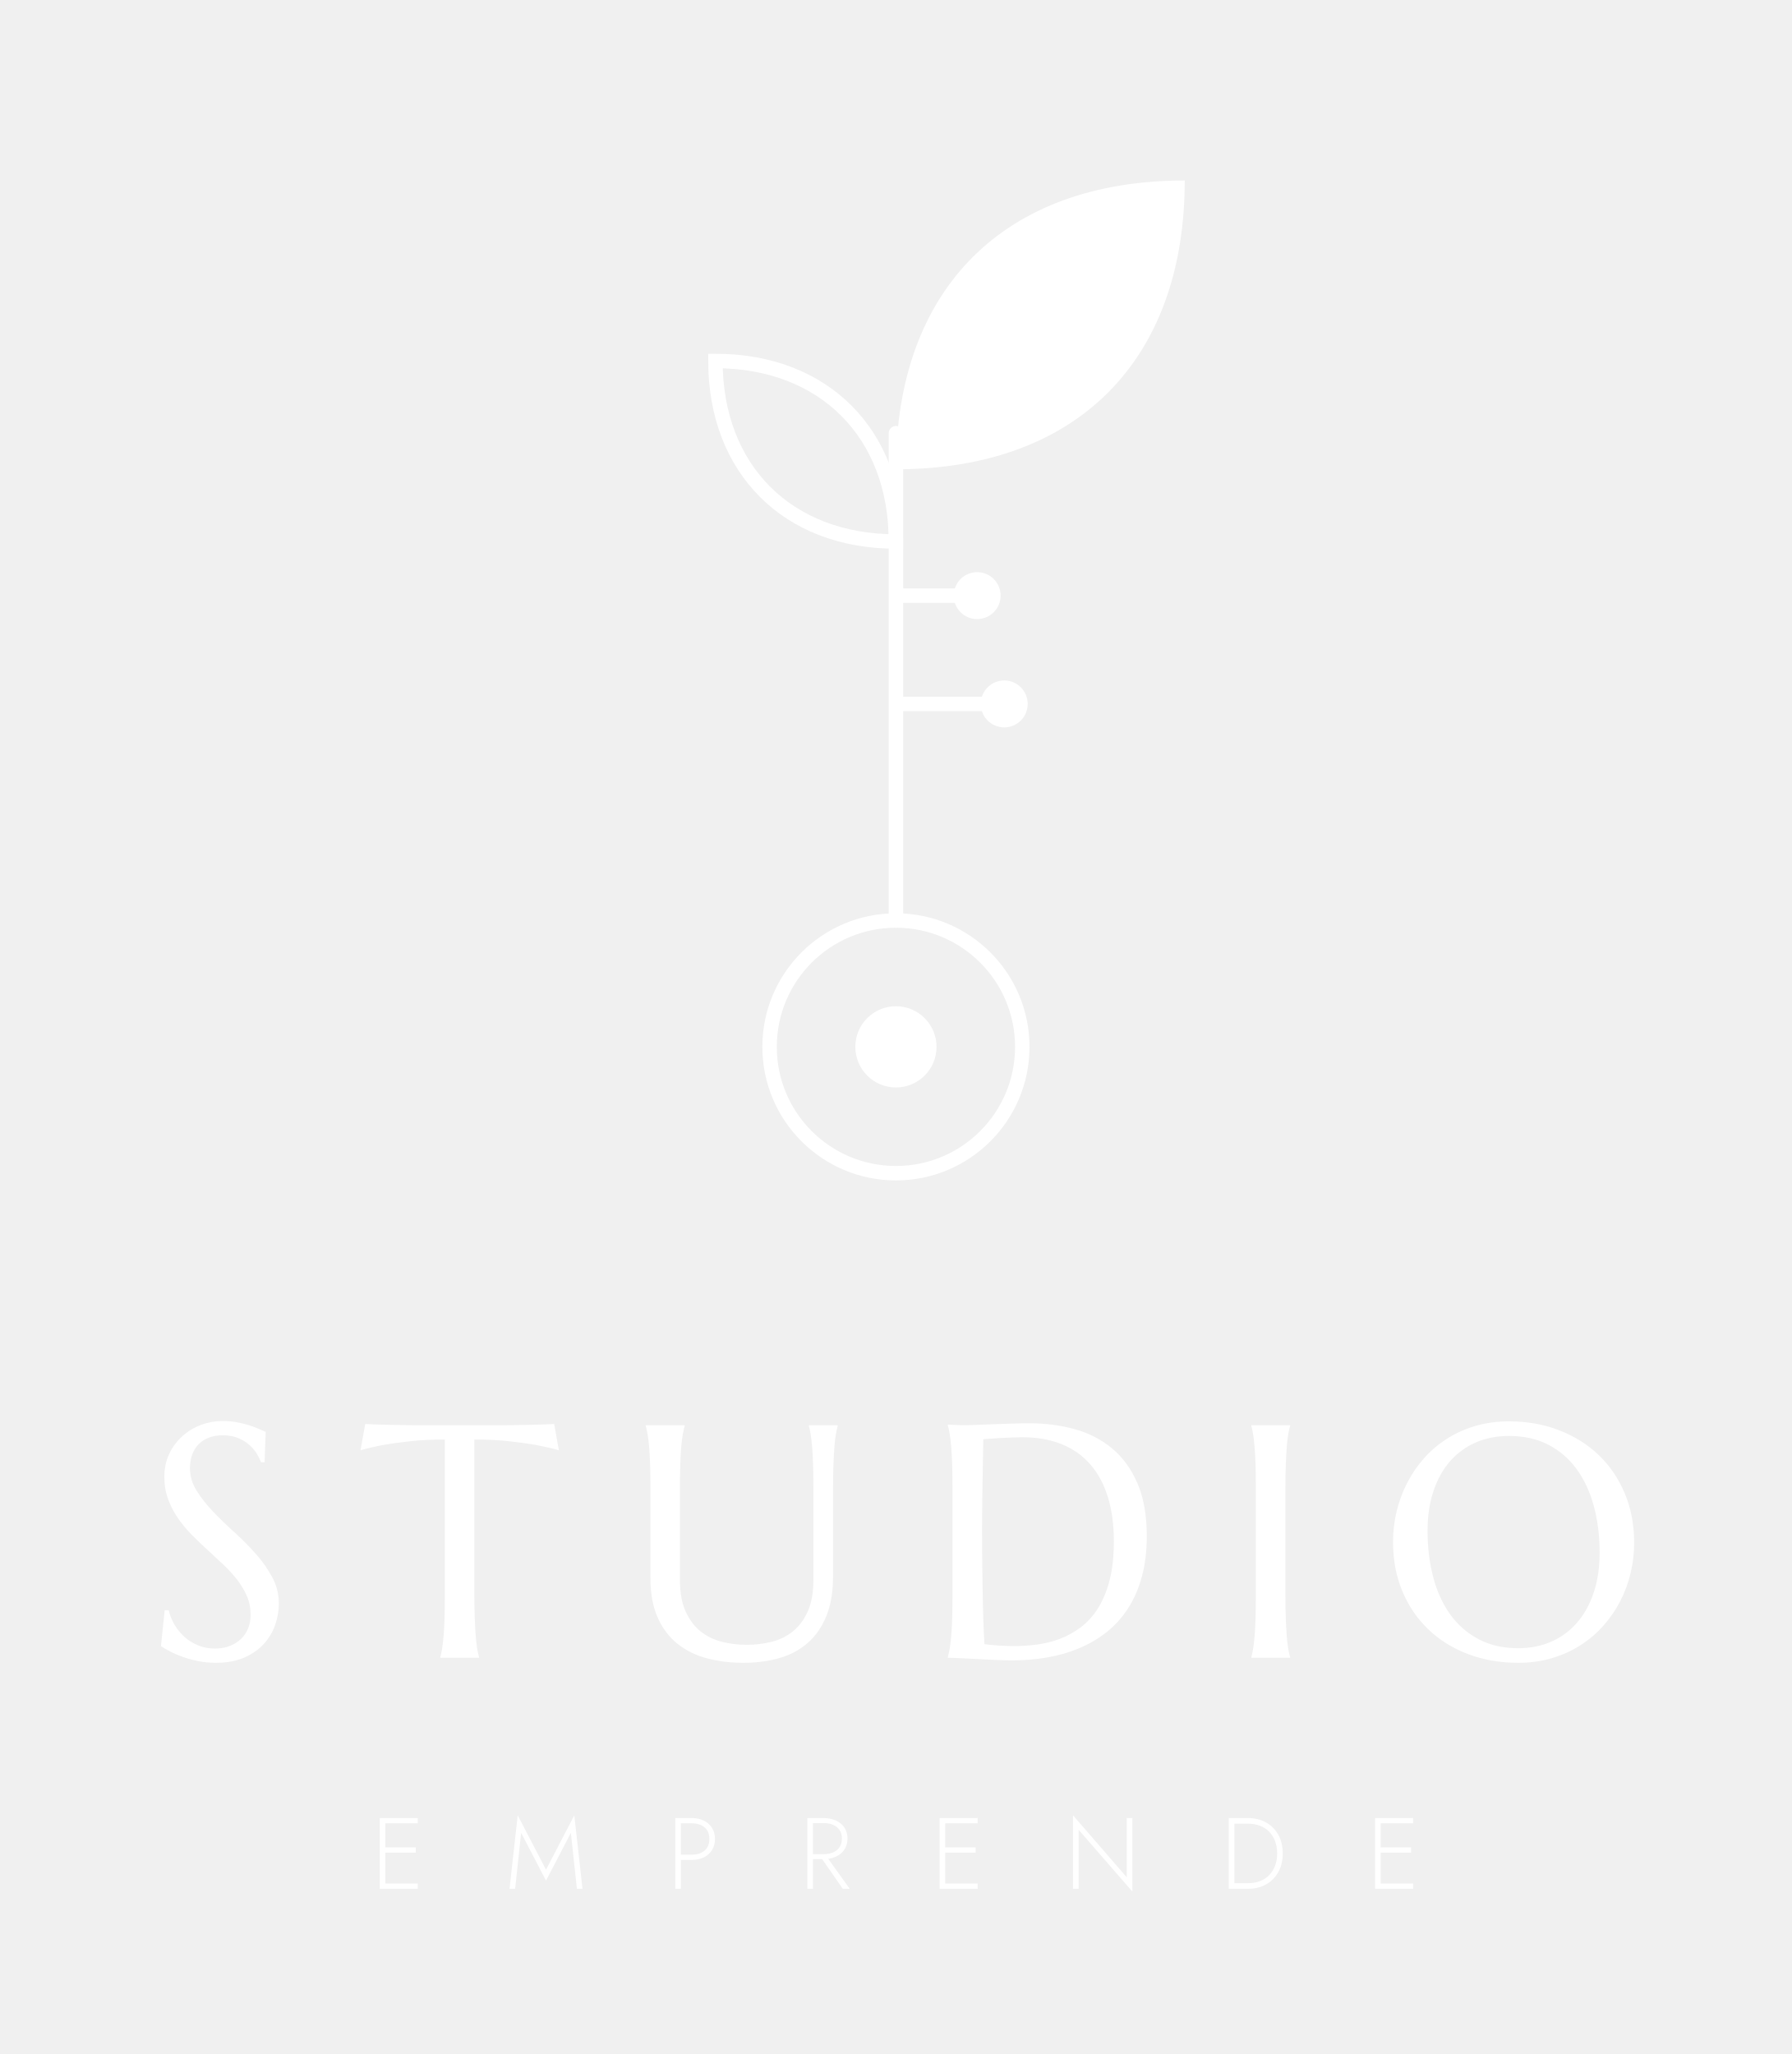
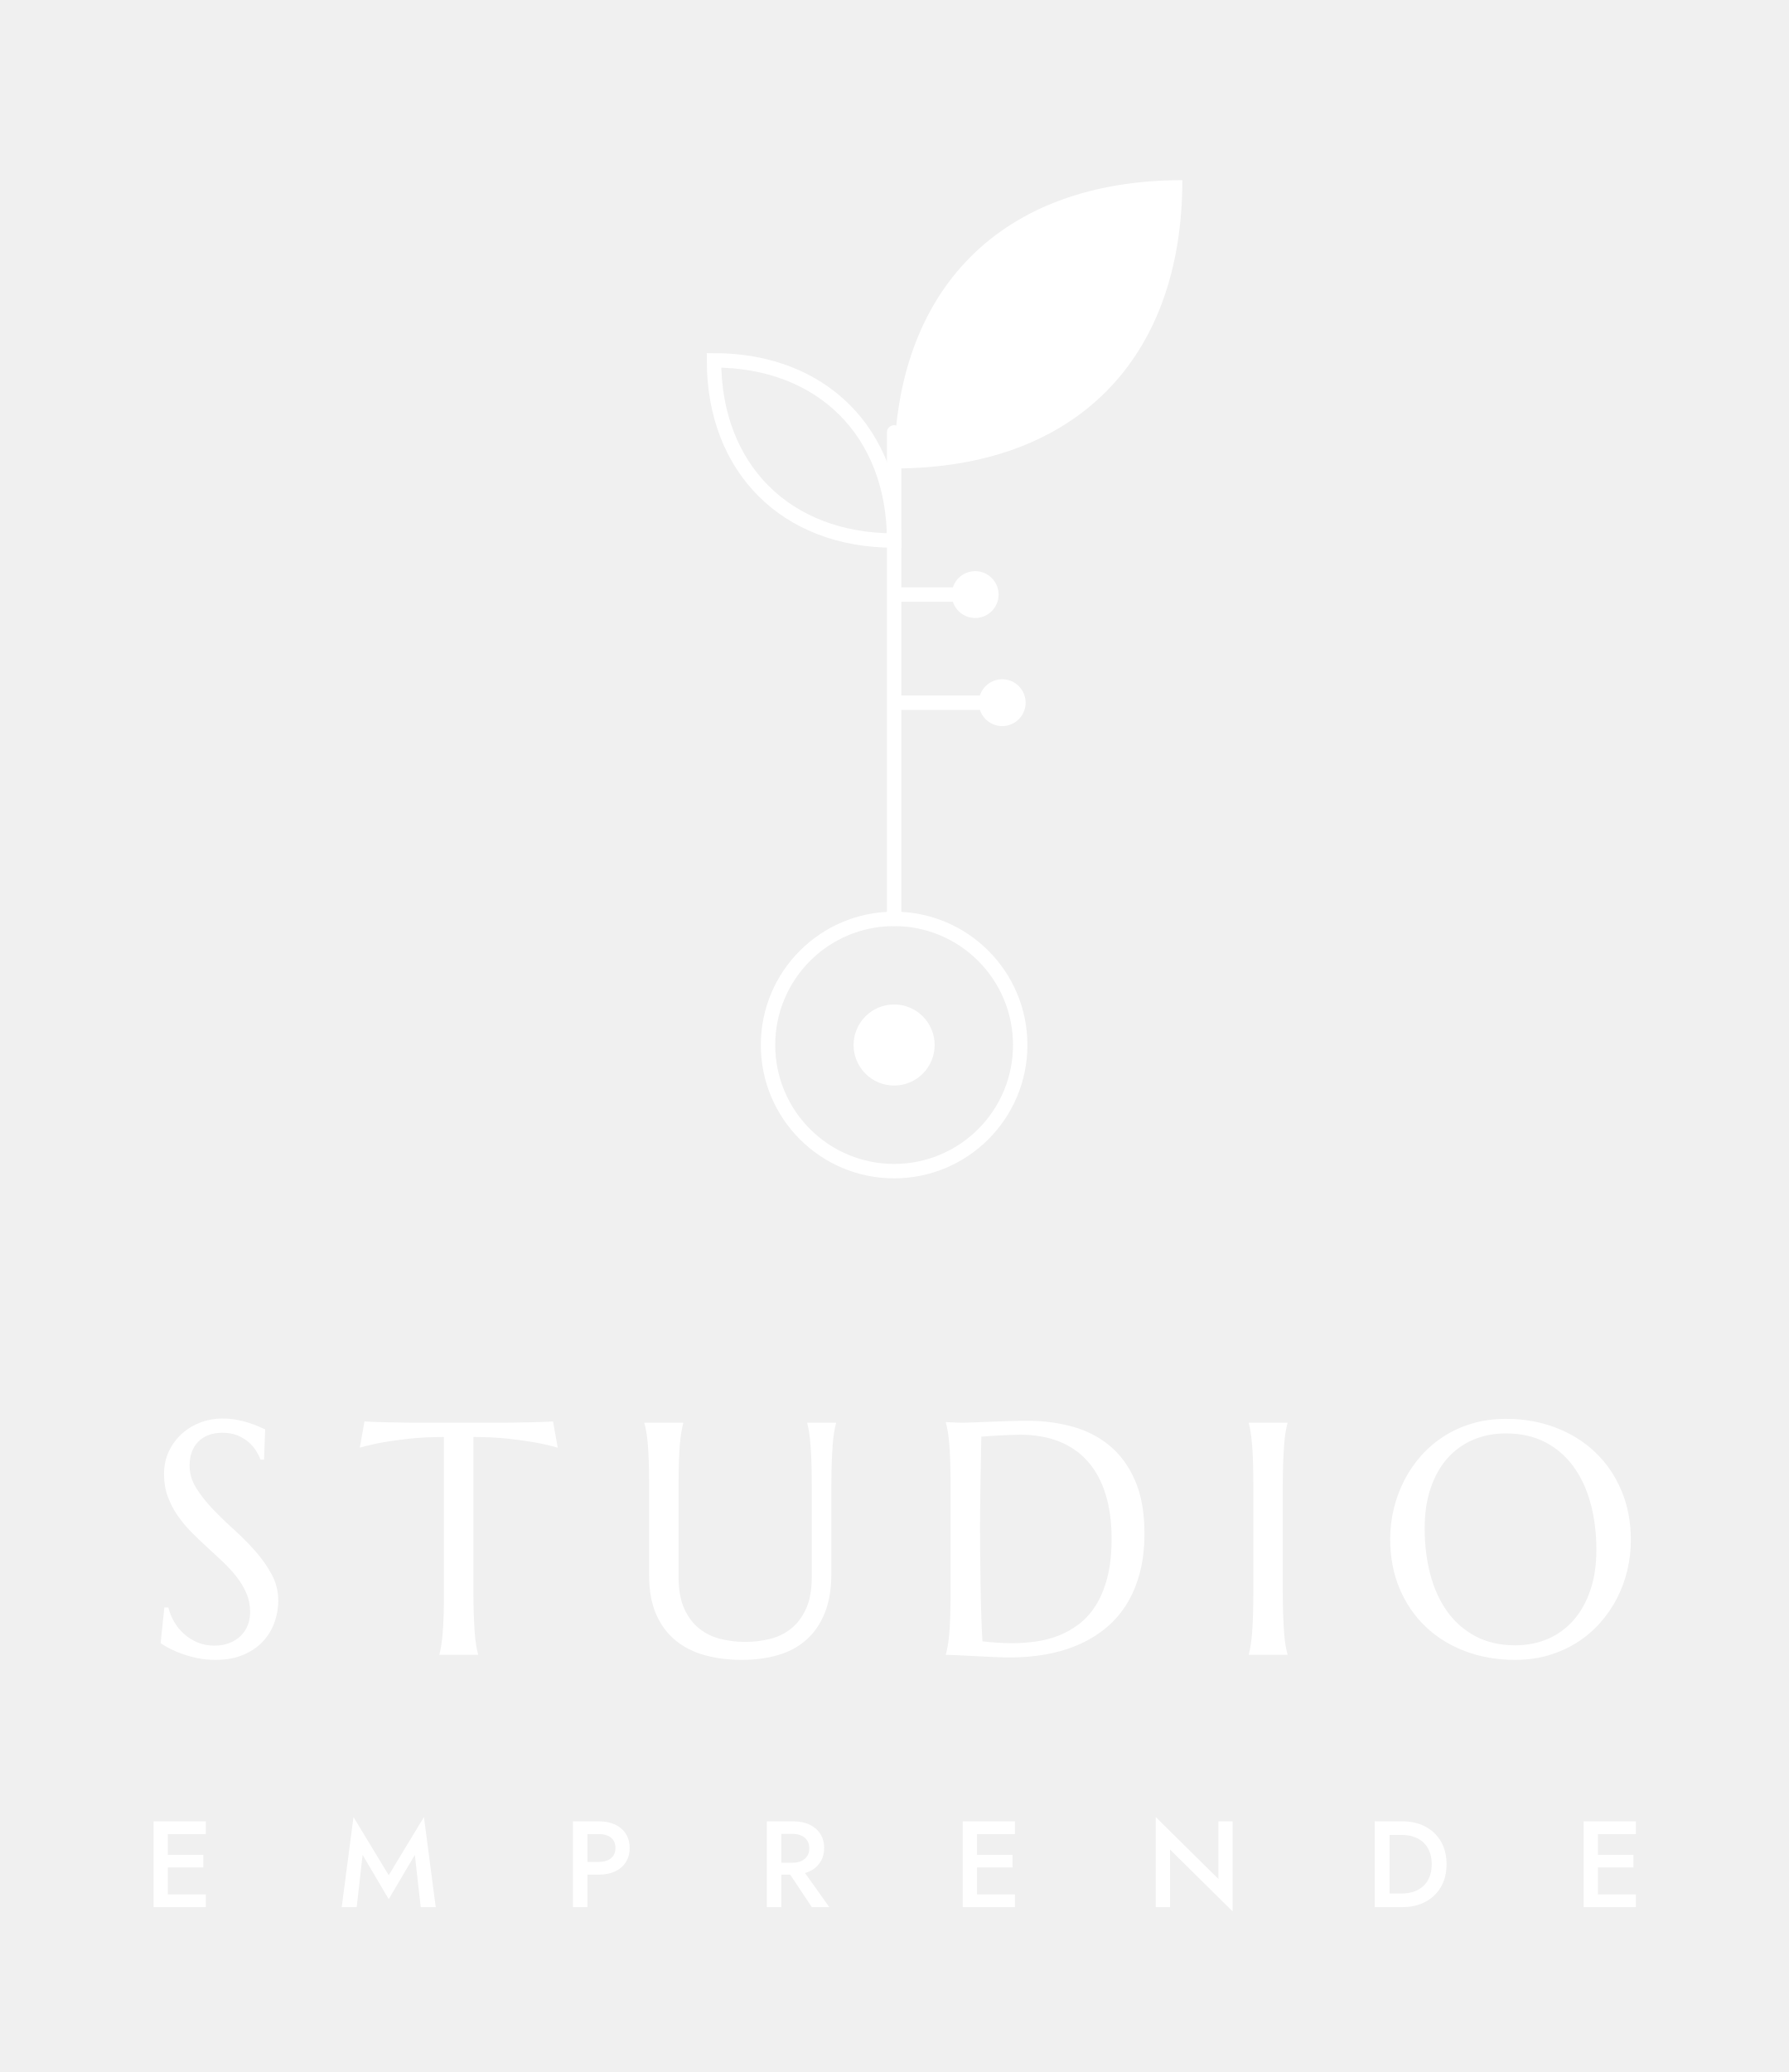
- <svg xmlns="http://www.w3.org/2000/svg" viewBox="0 0 248.179 284.5" width="248.179" height="284.5">
+ <svg xmlns="http://www.w3.org/2000/svg" viewBox="0 0 248.179 287.5" width="248.179" height="287.5">
  <g transform="translate(67.8394 10) scale(1.25)">
    <circle cx="45" cy="108" r="14" fill="none" stroke="#FFFFFF" stroke-width="1.6" />
    <circle cx="45" cy="108" r="4.5" fill="#FFFFFF" />
    <path d="M45 94V40M45 70h10M45 58h7" fill="none" stroke="#FFFFFF" stroke-width="1.6" stroke-linecap="round" />
    <circle cx="57" cy="70" r="2.6" fill="#FFFFFF" />
    <circle cx="54" cy="58" r="2.6" fill="#FFFFFF" />
    <path d="M45 44c0-20 12-32 32-32 0 20-12 32-32 32z" fill="#FFFFFF" />
    <path d="M45 52c0-12-8-20-20-20 0 12 8 20 20 20z" fill="none" stroke="#FFFFFF" stroke-width="1.6" />
  </g>
  <path fill="#FFFFFF" d="M36.644 202.532H36.149Q35.97 202.016 35.577 201.364Q35.184 200.713 34.543 200.14Q33.903 199.567 32.994 199.185Q32.084 198.804 30.849 198.804Q29.748 198.804 28.895 199.141Q28.041 199.477 27.468 200.084Q26.896 200.69 26.604 201.521Q26.312 202.352 26.312 203.363Q26.312 204.98 27.221 206.452Q28.131 207.923 29.501 209.36Q30.871 210.798 32.466 212.235Q34.061 213.673 35.431 215.223Q36.801 216.772 37.71 218.468Q38.62 220.164 38.62 222.118Q38.62 223.578 38.115 225.049Q37.609 226.52 36.554 227.688Q35.498 228.856 33.836 229.586Q32.174 230.316 29.883 230.316Q28.603 230.316 27.446 230.08Q26.289 229.845 25.312 229.496Q24.335 229.148 23.56 228.744Q22.785 228.34 22.291 228.003L22.808 223.039H23.369Q23.616 224.095 24.178 225.049Q24.739 226.004 25.559 226.734Q26.379 227.464 27.435 227.902Q28.49 228.34 29.748 228.34Q30.894 228.34 31.803 227.992Q32.713 227.643 33.364 227.026Q34.016 226.408 34.364 225.555Q34.712 224.701 34.712 223.69Q34.712 222.275 34.195 221.074Q33.679 219.872 32.836 218.794Q31.994 217.716 30.927 216.705Q29.86 215.694 28.737 214.672Q27.614 213.65 26.547 212.572Q25.48 211.494 24.638 210.27Q23.796 209.046 23.279 207.642Q22.763 206.238 22.763 204.554Q22.763 202.779 23.448 201.353Q24.133 199.927 25.267 198.916Q26.401 197.905 27.839 197.366Q29.276 196.827 30.804 196.827Q31.927 196.827 32.87 197.007Q33.813 197.186 34.566 197.433Q35.318 197.681 35.88 197.928Q36.441 198.175 36.801 198.332Z M61.613 199.388Q58.963 199.388 56.829 199.623Q54.695 199.859 53.146 200.129Q51.349 200.466 49.934 200.87L50.585 197.231Q50.854 197.254 51.394 197.276Q51.933 197.299 52.595 197.321Q53.258 197.344 53.988 197.355Q54.718 197.366 55.369 197.377Q56.021 197.389 56.526 197.4Q57.031 197.411 57.256 197.411H70.081Q70.306 197.411 70.811 197.4Q71.316 197.389 71.968 197.377Q72.619 197.366 73.349 197.355Q74.079 197.344 74.742 197.321Q75.404 197.299 75.943 197.276Q76.482 197.254 76.752 197.231L77.403 200.87Q75.966 200.466 74.169 200.129Q72.619 199.859 70.485 199.623Q68.352 199.388 65.701 199.388V220.838Q65.701 222.747 65.757 224.173Q65.813 225.599 65.892 226.633Q65.971 227.666 66.094 228.362Q66.218 229.058 66.353 229.53V229.62H60.984V229.53Q61.119 229.058 61.231 228.362Q61.344 227.666 61.434 226.633Q61.523 225.599 61.568 224.173Q61.613 222.747 61.613 220.838Z M112.66 206.216Q112.66 204.307 112.615 202.88Q112.57 201.454 112.48 200.41Q112.391 199.365 112.278 198.669Q112.166 197.973 112.031 197.501V197.411H116.029V197.501Q115.895 197.973 115.771 198.669Q115.647 199.365 115.569 200.41Q115.49 201.454 115.434 202.88Q115.378 204.307 115.378 206.216V218.345Q115.378 221.557 114.457 223.825Q113.536 226.094 111.896 227.542Q110.257 228.991 107.966 229.654Q105.675 230.316 102.957 230.316Q100.239 230.316 97.892 229.687Q95.545 229.058 93.804 227.655Q92.063 226.251 91.075 224.016Q90.087 221.781 90.087 218.569V206.216Q90.087 204.307 90.042 202.88Q89.997 201.454 89.907 200.41Q89.817 199.365 89.694 198.669Q89.57 197.973 89.436 197.501V197.411H94.826V197.501Q94.691 197.973 94.568 198.669Q94.444 199.365 94.354 200.41Q94.265 201.454 94.22 202.88Q94.175 204.307 94.175 206.216V218.816Q94.175 221.489 94.972 223.23Q95.77 224.971 97.072 225.993Q98.375 227.015 100.037 227.419Q101.699 227.823 103.429 227.823Q105.158 227.823 106.82 227.419Q108.482 227.015 109.774 225.993Q111.065 224.971 111.863 223.23Q112.66 221.489 112.66 218.816Z M136.192 199.343Q136.147 201.858 136.103 204.217Q136.08 205.227 136.069 206.283Q136.058 207.339 136.046 208.361Q136.035 209.383 136.024 210.315Q136.013 211.247 136.013 211.966Q136.013 213.471 136.035 215.604Q136.058 217.738 136.091 219.984Q136.125 222.23 136.192 224.297Q136.26 226.363 136.35 227.733Q136.664 227.778 137.192 227.834Q137.72 227.891 138.304 227.924Q138.888 227.958 139.449 227.98Q140.011 228.003 140.393 228.003Q141.965 228.003 143.616 227.789Q145.267 227.576 146.805 226.992Q148.344 226.408 149.703 225.386Q151.062 224.364 152.083 222.747Q153.105 221.13 153.689 218.85Q154.273 216.57 154.273 213.471Q154.273 210.034 153.442 207.35Q152.611 204.666 151.005 202.824Q149.399 200.982 147.03 200.028Q144.66 199.073 141.583 199.073Q140.977 199.073 140.213 199.107Q139.449 199.141 138.697 199.174Q137.944 199.208 137.282 199.264Q136.619 199.32 136.192 199.343ZM131.273 197.321Q131.79 197.344 132.239 197.366Q132.621 197.389 133.025 197.4Q133.43 197.411 133.677 197.411Q134.104 197.411 135.103 197.366Q136.103 197.321 137.383 197.276Q138.663 197.231 140.044 197.186Q141.426 197.141 142.639 197.141Q145.896 197.141 148.838 197.95Q151.78 198.759 154.004 200.6Q156.228 202.442 157.53 205.43Q158.833 208.417 158.833 212.774Q158.833 215.896 158.148 218.39Q157.463 220.883 156.228 222.792Q154.992 224.701 153.274 226.06Q151.556 227.419 149.478 228.295Q147.4 229.171 145.042 229.575Q142.684 229.979 140.168 229.979Q139.27 229.979 138 229.923Q136.731 229.867 135.451 229.8Q134.171 229.732 133.037 229.676Q131.902 229.62 131.273 229.62V229.53Q131.408 229.058 131.532 228.362Q131.655 227.666 131.745 226.633Q131.835 225.599 131.88 224.173Q131.925 222.747 131.925 220.838V206.216Q131.925 204.307 131.88 202.858Q131.835 201.409 131.745 200.365Q131.655 199.32 131.532 198.601Q131.408 197.883 131.273 197.411Z M173.313 229.53Q173.448 229.058 173.561 228.362Q173.673 227.666 173.763 226.633Q173.853 225.599 173.897 224.173Q173.942 222.747 173.942 220.838V206.216Q173.942 204.307 173.897 202.88Q173.853 201.454 173.763 200.41Q173.673 199.365 173.561 198.669Q173.448 197.973 173.313 197.501V197.411H178.682V197.501Q178.547 197.973 178.423 198.669Q178.3 199.365 178.221 200.41Q178.143 201.454 178.086 202.88Q178.03 204.307 178.03 206.216V220.838Q178.03 222.747 178.086 224.173Q178.143 225.599 178.221 226.633Q178.3 227.666 178.423 228.362Q178.547 229.058 178.682 229.53V229.62H173.313Z M208.997 196.872Q212.748 196.872 215.926 198.096Q219.104 199.32 221.418 201.533Q223.731 203.745 225.034 206.845Q226.337 209.944 226.337 213.695Q226.337 215.829 225.843 217.895Q225.349 219.962 224.394 221.804Q223.439 223.645 222.047 225.206Q220.654 226.767 218.869 227.902Q217.083 229.036 214.927 229.676Q212.771 230.316 210.277 230.316Q206.526 230.316 203.348 229.115Q200.17 227.913 197.856 225.712Q195.543 223.511 194.24 220.422Q192.938 217.334 192.938 213.56Q192.938 211.427 193.432 209.36Q193.926 207.294 194.88 205.43Q195.835 203.565 197.216 202.004Q198.598 200.443 200.383 199.298Q202.169 198.152 204.336 197.512Q206.504 196.872 208.997 196.872ZM210.277 228.295Q212.771 228.295 214.837 227.396Q216.903 226.498 218.397 224.791Q219.891 223.084 220.722 220.624Q221.553 218.165 221.553 215.043Q221.553 211.584 220.755 208.63Q219.958 205.677 218.386 203.509Q216.813 201.342 214.466 200.118Q212.119 198.893 208.997 198.893Q206.504 198.893 204.438 199.781Q202.371 200.668 200.877 202.352Q199.384 204.037 198.553 206.485Q197.722 208.933 197.722 212.056Q197.722 215.492 198.508 218.468Q199.294 221.444 200.866 223.623Q202.438 225.802 204.797 227.048Q207.155 228.295 210.277 228.295Z" />
-   <path fill="#FFFFFF" d="M53.004 261.62H57.862V260.892H53.004ZM53.004 252.548H57.862V251.82H53.004ZM53.004 256.614H57.582V255.886H53.004ZM52.598 251.82V261.62H53.374V251.82Z M72.18 253.867 75.624 260.486 79.068 253.867 79.903 261.62H80.678L79.544 251.442L75.624 258.971L71.704 251.442L70.57 261.62H71.346Z M93.526 251.82V261.62H94.302V251.82ZM93.96 252.548H95.822Q96.898 252.548 97.574 253.104Q98.25 253.66 98.25 254.721Q98.25 255.774 97.574 256.334Q96.898 256.894 95.822 256.894H93.96V257.622H95.822Q96.746 257.622 97.467 257.273Q98.188 256.924 98.607 256.271Q99.026 255.617 99.026 254.721Q99.026 253.811 98.607 253.164Q98.188 252.517 97.467 252.169Q96.746 251.82 95.822 251.82H93.96Z M113.481 256.947 116.729 261.62H117.689L114.346 256.947ZM111.82 251.82V261.62H112.596V251.82ZM112.226 252.512H114.06Q114.808 252.512 115.381 252.758Q115.953 253.004 116.279 253.48Q116.606 253.956 116.606 254.665Q116.606 255.368 116.282 255.849Q115.959 256.331 115.383 256.577Q114.808 256.824 114.06 256.824H112.226V257.51H114.06Q115.012 257.51 115.759 257.175Q116.505 256.84 116.943 256.201Q117.381 255.561 117.381 254.665Q117.381 253.755 116.943 253.122Q116.505 252.489 115.759 252.155Q115.012 251.82 114.06 251.82H112.226Z M130.548 261.62H135.406V260.892H130.548ZM130.548 252.548H135.406V251.82H130.548ZM130.548 256.614H135.126V255.886H130.548ZM130.142 251.82V261.62H130.918V251.82Z M156.061 251.82V260.021L148.618 251.442V261.62H149.394V253.447L156.836 261.998V251.82Z M170.188 251.82V261.62H170.964V251.82ZM172.848 261.62Q174.276 261.62 175.363 261.004Q176.449 260.388 177.057 259.289Q177.664 258.19 177.664 256.72Q177.664 255.25 177.057 254.151Q176.449 253.052 175.363 252.436Q174.276 251.82 172.848 251.82H170.611V252.596H172.848Q173.764 252.596 174.512 252.885Q175.259 253.175 175.788 253.717Q176.318 254.259 176.603 255.02Q176.889 255.782 176.889 256.72Q176.889 257.658 176.603 258.42Q176.318 259.181 175.788 259.723Q175.259 260.265 174.512 260.555Q173.764 260.844 172.848 260.844H170.611V261.62Z M190.862 261.62H195.72V260.892H190.862ZM190.862 252.548H195.72V251.82H190.862ZM190.862 256.614H195.44V255.886H190.862ZM190.456 251.82V261.62H191.232V251.82Z" />
+   <path fill="#FFFFFF" d="M22.563 264.62H28.564V262.856H22.563ZM22.563 254.484H28.564V252.72H22.563ZM22.563 259.116H28.224V257.374H22.563ZM21.317 252.72V264.62H23.294V252.72Z M50.323 257.374 53.948 263.515 57.573 257.374 58.389 264.62H60.472L58.835 252.125L53.948 260.196L49.06 252.125L47.424 264.62H49.507Z M79.515 252.72V264.62H81.534V252.72ZM80.718 254.484H83.106Q84.147 254.484 84.778 254.97Q85.41 255.457 85.41 256.418Q85.41 257.365 84.778 257.858Q84.147 258.351 83.106 258.351H80.718V260.115H83.106Q84.411 260.115 85.367 259.667Q86.323 259.218 86.855 258.383Q87.386 257.548 87.386 256.418Q87.386 255.27 86.855 254.443Q86.323 253.617 85.367 253.168Q84.411 252.72 83.106 252.72H80.718Z M108.886 258.946 112.668 264.62H115.091L111.053 258.946ZM106.421 252.72V264.62H108.439V252.72ZM107.623 254.463H110.012Q110.705 254.463 111.221 254.698Q111.737 254.934 112.026 255.378Q112.315 255.822 112.315 256.46Q112.315 257.093 112.026 257.539Q111.737 257.986 111.221 258.222Q110.705 258.457 110.012 258.457H107.623V260.115H110.097Q111.402 260.115 112.358 259.658Q113.314 259.201 113.845 258.364Q114.377 257.527 114.377 256.418Q114.377 255.291 113.845 254.462Q113.314 253.634 112.358 253.177Q111.402 252.72 110.097 252.72H107.623Z M134.86 264.62H140.861V262.856H134.86ZM134.86 254.484H140.861V252.72H134.86ZM134.86 259.116H140.521V257.374H134.86ZM133.615 252.72V264.62H135.591V252.72Z M169.093 252.72V260.71L160.402 252.125V264.62H162.378V256.63L171.069 265.215V252.72Z M190.793 252.72V264.62H192.85V252.72ZM194.639 264.62Q196.458 264.62 197.837 263.88Q199.216 263.141 199.987 261.807Q200.759 260.472 200.759 258.67Q200.759 256.864 199.987 255.531Q199.216 254.199 197.837 253.459Q196.458 252.72 194.639 252.72H192.038V254.611H194.596Q195.472 254.611 196.224 254.868Q196.976 255.126 197.529 255.633Q198.081 256.141 198.389 256.902Q198.698 257.663 198.698 258.67Q198.698 259.677 198.389 260.438Q198.081 261.199 197.529 261.707Q196.976 262.214 196.224 262.472Q195.472 262.729 194.596 262.729H192.038V264.62Z M221.034 264.62H227.035V262.856H221.034ZM221.034 254.484H227.035V252.72H221.034ZM221.034 259.116H226.695V257.374H221.034ZM219.789 252.72V264.62H221.765V252.72Z" />
</svg>
